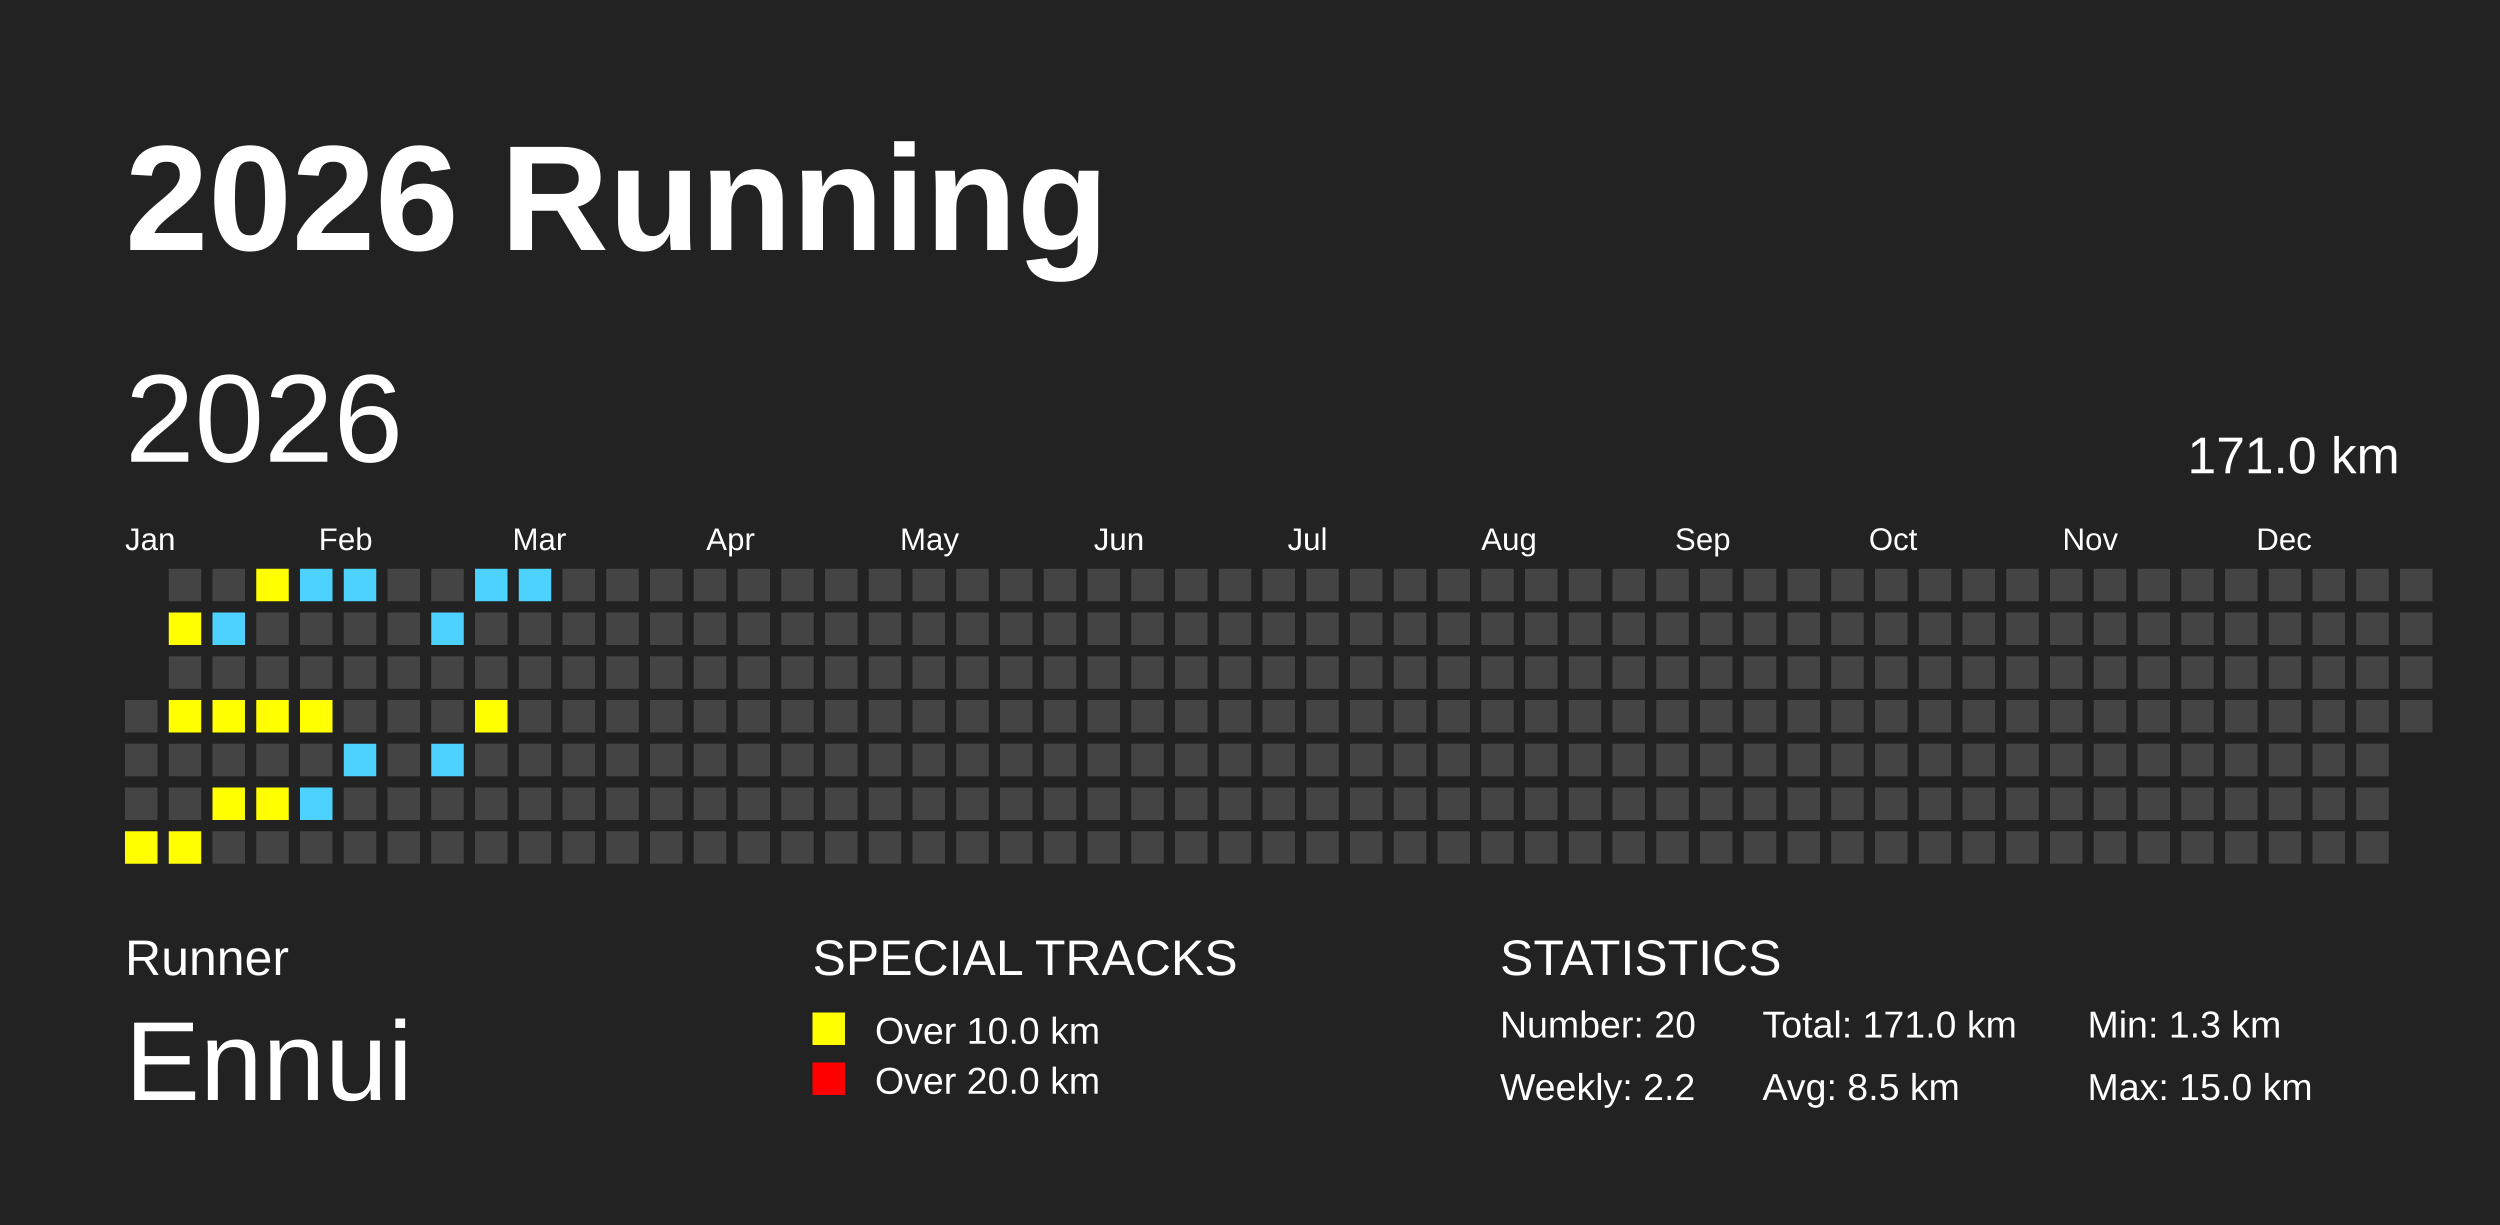
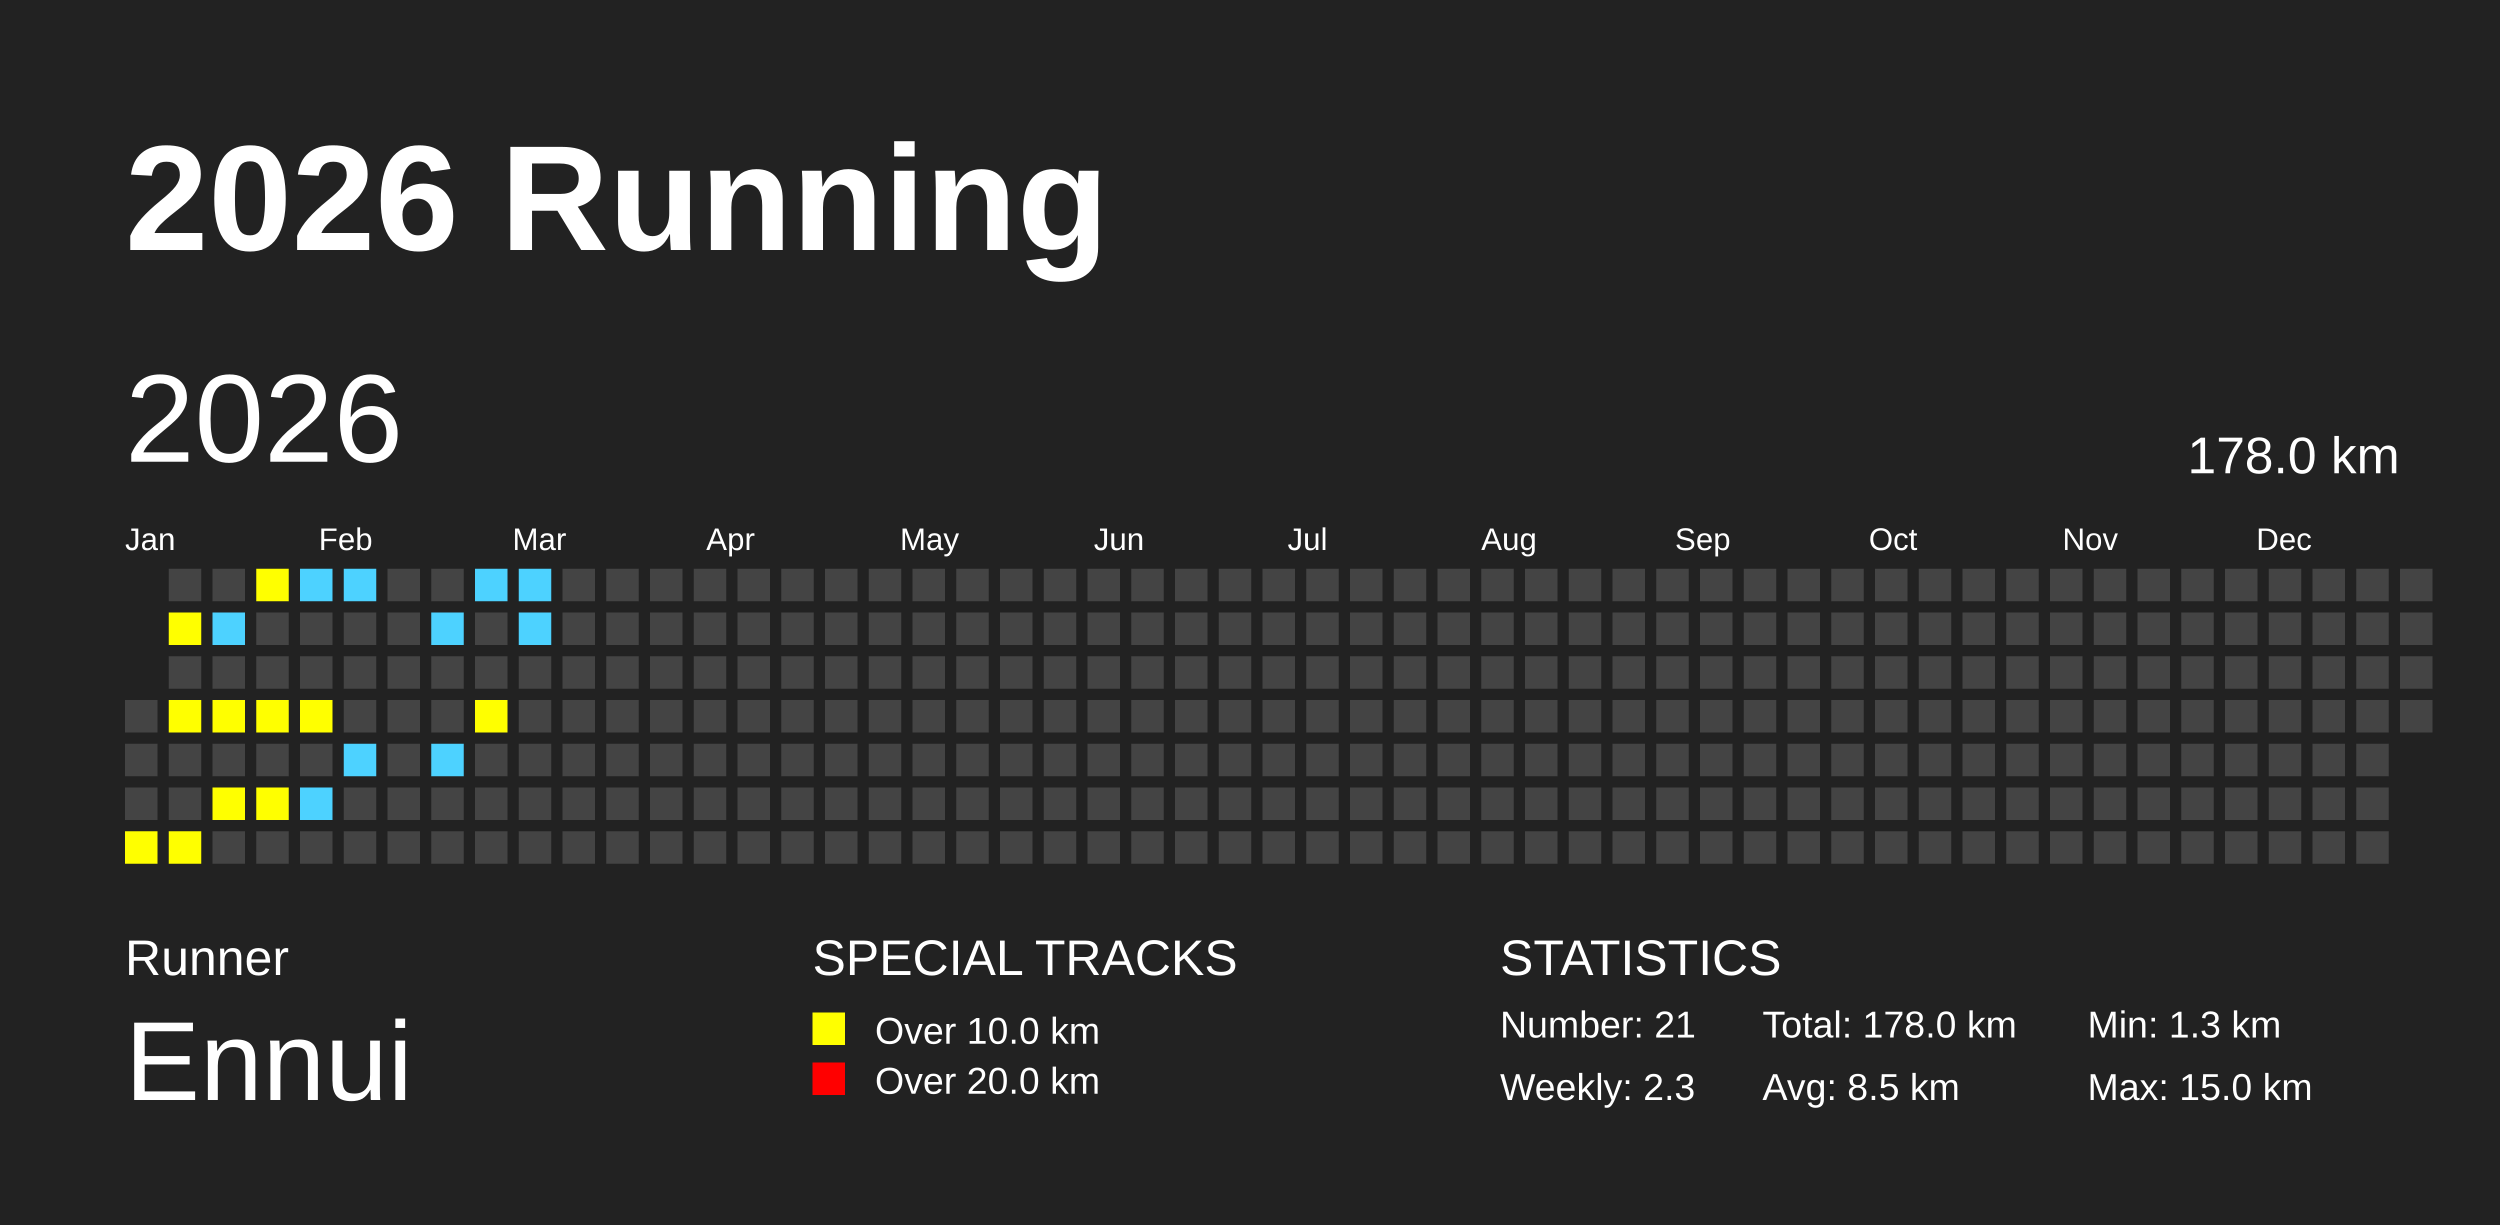
<svg xmlns="http://www.w3.org/2000/svg" baseProfile="full" height="98mm" version="1.1" viewBox="0,0,200,98" width="200mm">
  <defs />
  <rect fill="#222222" height="98" width="200" x="0" y="0" />
  <text fill="#FFFFFF" style="font-size:12px; font-family:Arial; font-weight:bold;" x="10" y="20">2026 Running</text>
  <text fill="#FFFFFF" style="font-size:4px; font-family:Arial" x="10" y="78">Runner</text>
  <text fill="#FFFFFF" style="font-size:9px; font-family:Arial" x="10" y="88">Ennui</text>
  <text fill="#FFFFFF" style="font-size:4px; font-family:Arial" x="65" y="78">SPECIAL TRACKS</text>
  <rect fill="yellow" height="2.6" width="2.6" x="65" y="81" />
  <text fill="#FFFFFF" style="font-size:3px; font-family:Arial" x="70" y="83.5">Over 10.0 km</text>
  <rect fill="red" height="2.6" width="2.6" x="65" y="85" />
  <text fill="#FFFFFF" style="font-size:3px; font-family:Arial" x="70" y="87.5">Over 20.0 km</text>
  <text fill="#FFFFFF" style="font-size:4px; font-family:Arial" x="120" y="78">STATISTICS</text>
-   <text fill="#FFFFFF" style="font-size:3px; font-family:Arial" x="120" y="83">Number: 20</text>
-   <text fill="#FFFFFF" style="font-size:3px; font-family:Arial" x="120" y="88">Weekly: 2.2</text>
-   <text fill="#FFFFFF" style="font-size:3px; font-family:Arial" x="141" y="83">Total: 171.0 km</text>
+   <text fill="#FFFFFF" style="font-size:3px; font-family:Arial" x="120" y="83">Number: 21</text>
+   <text fill="#FFFFFF" style="font-size:3px; font-family:Arial" x="120" y="88">Weekly: 2.3</text>
+   <text fill="#FFFFFF" style="font-size:3px; font-family:Arial" x="141" y="83">Total: 178.0 km</text>
  <text fill="#FFFFFF" style="font-size:3px; font-family:Arial" x="141" y="88">Avg: 8.5 km</text>
  <text fill="#FFFFFF" style="font-size:3px; font-family:Arial" x="167" y="83">Min: 1.3 km</text>
  <text fill="#FFFFFF" style="font-size:3px; font-family:Arial" x="167" y="88">Max: 15.0 km</text>
  <text dominant-baseline="hanging" fill="#FFFFFF" style="font-size:10.0px; font-family:Arial;" x="10" y="30">2026</text>
-   <text dominant-baseline="hanging" fill="#FFFFFF" style="font-size:4.125px; font-family:Arial;" x="175" y="35">171.0 km</text>
+   <text dominant-baseline="hanging" fill="#FFFFFF" style="font-size:4.125px; font-family:Arial;" x="175" y="35">178.0 km</text>
  <text fill="#FFFFFF" style="font-size:2.5px; font-family:Arial" x="10.0" y="44">Jan</text>
  <text fill="#FFFFFF" style="font-size:2.5px; font-family:Arial" x="25.5" y="44">Feb</text>
  <text fill="#FFFFFF" style="font-size:2.5px; font-family:Arial" x="41.0" y="44">Mar</text>
  <text fill="#FFFFFF" style="font-size:2.5px; font-family:Arial" x="56.5" y="44">Apr</text>
  <text fill="#FFFFFF" style="font-size:2.5px; font-family:Arial" x="72.0" y="44">May</text>
  <text fill="#FFFFFF" style="font-size:2.5px; font-family:Arial" x="87.5" y="44">Jun</text>
  <text fill="#FFFFFF" style="font-size:2.5px; font-family:Arial" x="103.0" y="44">Jul</text>
  <text fill="#FFFFFF" style="font-size:2.5px; font-family:Arial" x="118.5" y="44">Aug</text>
  <text fill="#FFFFFF" style="font-size:2.5px; font-family:Arial" x="134.0" y="44">Sep</text>
  <text fill="#FFFFFF" style="font-size:2.5px; font-family:Arial" x="149.5" y="44">Oct</text>
  <text fill="#FFFFFF" style="font-size:2.5px; font-family:Arial" x="165.0" y="44">Nov</text>
  <text fill="#FFFFFF" style="font-size:2.5px; font-family:Arial" x="180.5" y="44">Dec</text>
  <rect fill="#444444" height="2.6" width="2.6" x="10.0" y="56.0" />
  <rect fill="#444444" height="2.6" width="2.6" x="10.0" y="59.5" />
  <rect fill="#444444" height="2.6" width="2.6" x="10.0" y="63.0" />
  <rect fill="yellow" height="2.6" width="2.6" x="10.0" y="66.5" />
  <rect fill="#444444" height="2.6" width="2.6" x="13.5" y="45.5" />
  <rect fill="yellow" height="2.6" width="2.6" x="13.5" y="49.0" />
  <rect fill="#444444" height="2.6" width="2.6" x="13.5" y="52.5" />
  <rect fill="yellow" height="2.6" width="2.6" x="13.5" y="56.0" />
  <rect fill="#444444" height="2.6" width="2.6" x="13.5" y="59.5" />
  <rect fill="#444444" height="2.6" width="2.6" x="13.5" y="63.0" />
  <rect fill="yellow" height="2.6" width="2.6" x="13.5" y="66.5" />
  <rect fill="#444444" height="2.6" width="2.6" x="17.0" y="45.5" />
  <rect fill="#4DD2FF" height="2.6" width="2.6" x="17.0" y="49.0" />
  <rect fill="#444444" height="2.6" width="2.6" x="17.0" y="52.5" />
  <rect fill="yellow" height="2.6" width="2.6" x="17.0" y="56.0" />
  <rect fill="#444444" height="2.6" width="2.6" x="17.0" y="59.5" />
  <rect fill="yellow" height="2.6" width="2.6" x="17.0" y="63.0" />
  <rect fill="#444444" height="2.6" width="2.6" x="17.0" y="66.5" />
  <rect fill="yellow" height="2.6" width="2.6" x="20.5" y="45.5" />
  <rect fill="#444444" height="2.6" width="2.6" x="20.5" y="49.0" />
  <rect fill="#444444" height="2.6" width="2.6" x="20.5" y="52.5" />
  <rect fill="yellow" height="2.6" width="2.6" x="20.5" y="56.0" />
  <rect fill="#444444" height="2.6" width="2.6" x="20.5" y="59.5" />
  <rect fill="yellow" height="2.6" width="2.6" x="20.5" y="63.0" />
  <rect fill="#444444" height="2.6" width="2.6" x="20.5" y="66.5" />
  <rect fill="#4DD2FF" height="2.6" width="2.6" x="24.0" y="45.5" />
  <rect fill="#444444" height="2.6" width="2.6" x="24.0" y="49.0" />
  <rect fill="#444444" height="2.6" width="2.6" x="24.0" y="52.5" />
  <rect fill="yellow" height="2.6" width="2.6" x="24.0" y="56.0" />
  <rect fill="#444444" height="2.6" width="2.6" x="24.0" y="59.5" />
  <rect fill="#4DD2FF" height="2.6" width="2.6" x="24.0" y="63.0" />
  <rect fill="#444444" height="2.6" width="2.6" x="24.0" y="66.5" />
  <rect fill="#4DD2FF" height="2.6" width="2.6" x="27.5" y="45.5" />
  <rect fill="#444444" height="2.6" width="2.6" x="27.5" y="49.0" />
  <rect fill="#444444" height="2.6" width="2.6" x="27.5" y="52.5" />
  <rect fill="#444444" height="2.6" width="2.6" x="27.5" y="56.0" />
  <rect fill="#4DD2FF" height="2.6" width="2.6" x="27.5" y="59.5" />
  <rect fill="#444444" height="2.6" width="2.6" x="27.5" y="63.0" />
  <rect fill="#444444" height="2.6" width="2.6" x="27.5" y="66.5" />
  <rect fill="#444444" height="2.6" width="2.6" x="31.0" y="45.5" />
  <rect fill="#444444" height="2.6" width="2.6" x="31.0" y="49.0" />
  <rect fill="#444444" height="2.6" width="2.6" x="31.0" y="52.5" />
  <rect fill="#444444" height="2.6" width="2.6" x="31.0" y="56.0" />
  <rect fill="#444444" height="2.6" width="2.6" x="31.0" y="59.5" />
  <rect fill="#444444" height="2.6" width="2.6" x="31.0" y="63.0" />
  <rect fill="#444444" height="2.6" width="2.6" x="31.0" y="66.5" />
  <rect fill="#444444" height="2.6" width="2.6" x="34.5" y="45.5" />
  <rect fill="#4DD2FF" height="2.6" width="2.6" x="34.5" y="49.0" />
  <rect fill="#444444" height="2.6" width="2.6" x="34.5" y="52.5" />
  <rect fill="#444444" height="2.6" width="2.6" x="34.5" y="56.0" />
  <rect fill="#4DD2FF" height="2.6" width="2.6" x="34.5" y="59.5" />
  <rect fill="#444444" height="2.6" width="2.6" x="34.5" y="63.0" />
  <rect fill="#444444" height="2.6" width="2.6" x="34.5" y="66.5" />
  <rect fill="#4DD2FF" height="2.6" width="2.6" x="38.0" y="45.5" />
  <rect fill="#444444" height="2.6" width="2.6" x="38.0" y="49.0" />
  <rect fill="#444444" height="2.6" width="2.6" x="38.0" y="52.5" />
  <rect fill="yellow" height="2.6" width="2.6" x="38.0" y="56.0" />
  <rect fill="#444444" height="2.6" width="2.6" x="38.0" y="59.5" />
  <rect fill="#444444" height="2.6" width="2.6" x="38.0" y="63.0" />
  <rect fill="#444444" height="2.6" width="2.6" x="38.0" y="66.5" />
  <rect fill="#4DD2FF" height="2.6" width="2.6" x="41.5" y="45.5" />
-   <rect fill="#444444" height="2.6" width="2.6" x="41.5" y="49.0" />
+   <rect fill="#4DD2FF" height="2.6" width="2.6" x="41.5" y="49.0" />
  <rect fill="#444444" height="2.6" width="2.6" x="41.5" y="52.5" />
  <rect fill="#444444" height="2.6" width="2.6" x="41.5" y="56.0" />
  <rect fill="#444444" height="2.6" width="2.6" x="41.5" y="59.5" />
  <rect fill="#444444" height="2.6" width="2.6" x="41.5" y="63.0" />
  <rect fill="#444444" height="2.6" width="2.6" x="41.5" y="66.5" />
  <rect fill="#444444" height="2.6" width="2.6" x="45.0" y="45.5" />
  <rect fill="#444444" height="2.6" width="2.6" x="45.0" y="49.0" />
  <rect fill="#444444" height="2.6" width="2.6" x="45.0" y="52.5" />
  <rect fill="#444444" height="2.6" width="2.6" x="45.0" y="56.0" />
  <rect fill="#444444" height="2.6" width="2.6" x="45.0" y="59.5" />
  <rect fill="#444444" height="2.6" width="2.6" x="45.0" y="63.0" />
  <rect fill="#444444" height="2.6" width="2.6" x="45.0" y="66.5" />
  <rect fill="#444444" height="2.6" width="2.6" x="48.5" y="45.5" />
  <rect fill="#444444" height="2.6" width="2.6" x="48.5" y="49.0" />
  <rect fill="#444444" height="2.6" width="2.6" x="48.5" y="52.5" />
  <rect fill="#444444" height="2.6" width="2.6" x="48.5" y="56.0" />
  <rect fill="#444444" height="2.6" width="2.6" x="48.5" y="59.5" />
  <rect fill="#444444" height="2.6" width="2.6" x="48.5" y="63.0" />
  <rect fill="#444444" height="2.6" width="2.6" x="48.5" y="66.5" />
  <rect fill="#444444" height="2.6" width="2.6" x="52.0" y="45.5" />
  <rect fill="#444444" height="2.6" width="2.6" x="52.0" y="49.0" />
  <rect fill="#444444" height="2.6" width="2.6" x="52.0" y="52.5" />
  <rect fill="#444444" height="2.6" width="2.6" x="52.0" y="56.0" />
  <rect fill="#444444" height="2.6" width="2.6" x="52.0" y="59.5" />
  <rect fill="#444444" height="2.6" width="2.6" x="52.0" y="63.0" />
  <rect fill="#444444" height="2.6" width="2.6" x="52.0" y="66.5" />
  <rect fill="#444444" height="2.6" width="2.6" x="55.5" y="45.5" />
  <rect fill="#444444" height="2.6" width="2.6" x="55.5" y="49.0" />
  <rect fill="#444444" height="2.6" width="2.6" x="55.5" y="52.5" />
  <rect fill="#444444" height="2.6" width="2.6" x="55.5" y="56.0" />
  <rect fill="#444444" height="2.6" width="2.6" x="55.5" y="59.5" />
  <rect fill="#444444" height="2.6" width="2.6" x="55.5" y="63.0" />
  <rect fill="#444444" height="2.6" width="2.6" x="55.5" y="66.5" />
  <rect fill="#444444" height="2.6" width="2.6" x="59.0" y="45.5" />
  <rect fill="#444444" height="2.6" width="2.6" x="59.0" y="49.0" />
  <rect fill="#444444" height="2.6" width="2.6" x="59.0" y="52.5" />
  <rect fill="#444444" height="2.6" width="2.6" x="59.0" y="56.0" />
  <rect fill="#444444" height="2.6" width="2.6" x="59.0" y="59.5" />
  <rect fill="#444444" height="2.6" width="2.6" x="59.0" y="63.0" />
  <rect fill="#444444" height="2.6" width="2.6" x="59.0" y="66.5" />
  <rect fill="#444444" height="2.6" width="2.6" x="62.5" y="45.5" />
  <rect fill="#444444" height="2.6" width="2.6" x="62.5" y="49.0" />
  <rect fill="#444444" height="2.6" width="2.6" x="62.5" y="52.5" />
  <rect fill="#444444" height="2.6" width="2.6" x="62.5" y="56.0" />
  <rect fill="#444444" height="2.6" width="2.6" x="62.5" y="59.5" />
  <rect fill="#444444" height="2.6" width="2.6" x="62.5" y="63.0" />
  <rect fill="#444444" height="2.6" width="2.6" x="62.5" y="66.5" />
  <rect fill="#444444" height="2.6" width="2.6" x="66.0" y="45.5" />
  <rect fill="#444444" height="2.6" width="2.6" x="66.0" y="49.0" />
  <rect fill="#444444" height="2.6" width="2.6" x="66.0" y="52.5" />
  <rect fill="#444444" height="2.6" width="2.6" x="66.0" y="56.0" />
  <rect fill="#444444" height="2.6" width="2.6" x="66.0" y="59.5" />
  <rect fill="#444444" height="2.6" width="2.6" x="66.0" y="63.0" />
  <rect fill="#444444" height="2.6" width="2.6" x="66.0" y="66.5" />
  <rect fill="#444444" height="2.6" width="2.6" x="69.5" y="45.5" />
  <rect fill="#444444" height="2.6" width="2.6" x="69.5" y="49.0" />
  <rect fill="#444444" height="2.6" width="2.6" x="69.5" y="52.5" />
  <rect fill="#444444" height="2.6" width="2.6" x="69.5" y="56.0" />
  <rect fill="#444444" height="2.6" width="2.6" x="69.5" y="59.5" />
  <rect fill="#444444" height="2.6" width="2.6" x="69.5" y="63.0" />
  <rect fill="#444444" height="2.6" width="2.6" x="69.5" y="66.5" />
  <rect fill="#444444" height="2.6" width="2.6" x="73.0" y="45.5" />
  <rect fill="#444444" height="2.6" width="2.6" x="73.0" y="49.0" />
  <rect fill="#444444" height="2.6" width="2.6" x="73.0" y="52.5" />
  <rect fill="#444444" height="2.6" width="2.6" x="73.0" y="56.0" />
  <rect fill="#444444" height="2.6" width="2.6" x="73.0" y="59.5" />
  <rect fill="#444444" height="2.6" width="2.6" x="73.0" y="63.0" />
  <rect fill="#444444" height="2.6" width="2.6" x="73.0" y="66.5" />
  <rect fill="#444444" height="2.6" width="2.6" x="76.5" y="45.5" />
  <rect fill="#444444" height="2.6" width="2.6" x="76.5" y="49.0" />
  <rect fill="#444444" height="2.6" width="2.6" x="76.5" y="52.5" />
  <rect fill="#444444" height="2.6" width="2.6" x="76.5" y="56.0" />
  <rect fill="#444444" height="2.6" width="2.6" x="76.5" y="59.5" />
  <rect fill="#444444" height="2.6" width="2.6" x="76.5" y="63.0" />
  <rect fill="#444444" height="2.6" width="2.6" x="76.5" y="66.5" />
  <rect fill="#444444" height="2.6" width="2.6" x="80.0" y="45.5" />
  <rect fill="#444444" height="2.6" width="2.6" x="80.0" y="49.0" />
  <rect fill="#444444" height="2.6" width="2.6" x="80.0" y="52.5" />
  <rect fill="#444444" height="2.6" width="2.6" x="80.0" y="56.0" />
  <rect fill="#444444" height="2.6" width="2.6" x="80.0" y="59.5" />
  <rect fill="#444444" height="2.6" width="2.6" x="80.0" y="63.0" />
  <rect fill="#444444" height="2.6" width="2.6" x="80.0" y="66.5" />
  <rect fill="#444444" height="2.6" width="2.6" x="83.5" y="45.5" />
  <rect fill="#444444" height="2.6" width="2.6" x="83.5" y="49.0" />
  <rect fill="#444444" height="2.6" width="2.6" x="83.5" y="52.5" />
  <rect fill="#444444" height="2.6" width="2.6" x="83.5" y="56.0" />
  <rect fill="#444444" height="2.6" width="2.6" x="83.5" y="59.5" />
  <rect fill="#444444" height="2.6" width="2.6" x="83.5" y="63.0" />
  <rect fill="#444444" height="2.6" width="2.6" x="83.5" y="66.5" />
  <rect fill="#444444" height="2.6" width="2.6" x="87.0" y="45.5" />
  <rect fill="#444444" height="2.6" width="2.6" x="87.0" y="49.0" />
  <rect fill="#444444" height="2.6" width="2.6" x="87.0" y="52.5" />
  <rect fill="#444444" height="2.6" width="2.6" x="87.0" y="56.0" />
  <rect fill="#444444" height="2.6" width="2.6" x="87.0" y="59.5" />
  <rect fill="#444444" height="2.6" width="2.6" x="87.0" y="63.0" />
  <rect fill="#444444" height="2.6" width="2.6" x="87.0" y="66.5" />
  <rect fill="#444444" height="2.6" width="2.6" x="90.5" y="45.5" />
  <rect fill="#444444" height="2.6" width="2.6" x="90.5" y="49.0" />
  <rect fill="#444444" height="2.6" width="2.6" x="90.5" y="52.5" />
  <rect fill="#444444" height="2.6" width="2.6" x="90.5" y="56.0" />
  <rect fill="#444444" height="2.6" width="2.6" x="90.5" y="59.5" />
  <rect fill="#444444" height="2.6" width="2.6" x="90.5" y="63.0" />
  <rect fill="#444444" height="2.6" width="2.6" x="90.5" y="66.5" />
  <rect fill="#444444" height="2.6" width="2.6" x="94.0" y="45.5" />
  <rect fill="#444444" height="2.6" width="2.6" x="94.0" y="49.0" />
  <rect fill="#444444" height="2.6" width="2.6" x="94.0" y="52.5" />
  <rect fill="#444444" height="2.6" width="2.6" x="94.0" y="56.0" />
  <rect fill="#444444" height="2.6" width="2.6" x="94.0" y="59.5" />
  <rect fill="#444444" height="2.6" width="2.6" x="94.0" y="63.0" />
  <rect fill="#444444" height="2.6" width="2.6" x="94.0" y="66.5" />
  <rect fill="#444444" height="2.6" width="2.6" x="97.5" y="45.5" />
  <rect fill="#444444" height="2.6" width="2.6" x="97.5" y="49.0" />
  <rect fill="#444444" height="2.6" width="2.6" x="97.5" y="52.5" />
  <rect fill="#444444" height="2.6" width="2.6" x="97.5" y="56.0" />
  <rect fill="#444444" height="2.6" width="2.6" x="97.5" y="59.5" />
  <rect fill="#444444" height="2.6" width="2.6" x="97.5" y="63.0" />
  <rect fill="#444444" height="2.6" width="2.6" x="97.5" y="66.5" />
  <rect fill="#444444" height="2.6" width="2.6" x="101.0" y="45.5" />
  <rect fill="#444444" height="2.6" width="2.6" x="101.0" y="49.0" />
  <rect fill="#444444" height="2.6" width="2.6" x="101.0" y="52.5" />
  <rect fill="#444444" height="2.6" width="2.6" x="101.0" y="56.0" />
  <rect fill="#444444" height="2.6" width="2.6" x="101.0" y="59.5" />
  <rect fill="#444444" height="2.6" width="2.6" x="101.0" y="63.0" />
  <rect fill="#444444" height="2.6" width="2.6" x="101.0" y="66.5" />
  <rect fill="#444444" height="2.6" width="2.6" x="104.5" y="45.5" />
  <rect fill="#444444" height="2.6" width="2.6" x="104.5" y="49.0" />
  <rect fill="#444444" height="2.6" width="2.6" x="104.5" y="52.5" />
  <rect fill="#444444" height="2.6" width="2.6" x="104.5" y="56.0" />
  <rect fill="#444444" height="2.6" width="2.6" x="104.5" y="59.5" />
  <rect fill="#444444" height="2.6" width="2.6" x="104.5" y="63.0" />
  <rect fill="#444444" height="2.6" width="2.6" x="104.5" y="66.5" />
  <rect fill="#444444" height="2.6" width="2.6" x="108.0" y="45.5" />
  <rect fill="#444444" height="2.6" width="2.6" x="108.0" y="49.0" />
  <rect fill="#444444" height="2.6" width="2.6" x="108.0" y="52.5" />
  <rect fill="#444444" height="2.6" width="2.6" x="108.0" y="56.0" />
  <rect fill="#444444" height="2.6" width="2.6" x="108.0" y="59.5" />
  <rect fill="#444444" height="2.6" width="2.6" x="108.0" y="63.0" />
  <rect fill="#444444" height="2.6" width="2.6" x="108.0" y="66.5" />
  <rect fill="#444444" height="2.6" width="2.6" x="111.5" y="45.5" />
  <rect fill="#444444" height="2.6" width="2.6" x="111.5" y="49.0" />
  <rect fill="#444444" height="2.6" width="2.6" x="111.5" y="52.5" />
  <rect fill="#444444" height="2.6" width="2.6" x="111.5" y="56.0" />
  <rect fill="#444444" height="2.6" width="2.6" x="111.5" y="59.5" />
  <rect fill="#444444" height="2.6" width="2.6" x="111.5" y="63.0" />
  <rect fill="#444444" height="2.6" width="2.6" x="111.5" y="66.5" />
  <rect fill="#444444" height="2.6" width="2.6" x="115.0" y="45.5" />
  <rect fill="#444444" height="2.6" width="2.6" x="115.0" y="49.0" />
  <rect fill="#444444" height="2.6" width="2.6" x="115.0" y="52.5" />
  <rect fill="#444444" height="2.6" width="2.6" x="115.0" y="56.0" />
  <rect fill="#444444" height="2.6" width="2.6" x="115.0" y="59.5" />
  <rect fill="#444444" height="2.6" width="2.6" x="115.0" y="63.0" />
  <rect fill="#444444" height="2.6" width="2.6" x="115.0" y="66.5" />
  <rect fill="#444444" height="2.6" width="2.6" x="118.5" y="45.5" />
  <rect fill="#444444" height="2.6" width="2.6" x="118.5" y="49.0" />
  <rect fill="#444444" height="2.6" width="2.6" x="118.5" y="52.5" />
  <rect fill="#444444" height="2.6" width="2.6" x="118.5" y="56.0" />
  <rect fill="#444444" height="2.6" width="2.6" x="118.5" y="59.5" />
  <rect fill="#444444" height="2.6" width="2.6" x="118.5" y="63.0" />
  <rect fill="#444444" height="2.6" width="2.6" x="118.5" y="66.5" />
  <rect fill="#444444" height="2.6" width="2.6" x="122.0" y="45.5" />
  <rect fill="#444444" height="2.6" width="2.6" x="122.0" y="49.0" />
  <rect fill="#444444" height="2.6" width="2.6" x="122.0" y="52.5" />
  <rect fill="#444444" height="2.6" width="2.6" x="122.0" y="56.0" />
  <rect fill="#444444" height="2.6" width="2.6" x="122.0" y="59.5" />
  <rect fill="#444444" height="2.6" width="2.6" x="122.0" y="63.0" />
  <rect fill="#444444" height="2.6" width="2.6" x="122.0" y="66.5" />
  <rect fill="#444444" height="2.6" width="2.6" x="125.5" y="45.5" />
  <rect fill="#444444" height="2.6" width="2.6" x="125.5" y="49.0" />
  <rect fill="#444444" height="2.6" width="2.6" x="125.5" y="52.5" />
  <rect fill="#444444" height="2.6" width="2.6" x="125.5" y="56.0" />
  <rect fill="#444444" height="2.6" width="2.6" x="125.5" y="59.5" />
  <rect fill="#444444" height="2.6" width="2.6" x="125.5" y="63.0" />
  <rect fill="#444444" height="2.6" width="2.6" x="125.5" y="66.5" />
  <rect fill="#444444" height="2.6" width="2.6" x="129.0" y="45.5" />
  <rect fill="#444444" height="2.6" width="2.6" x="129.0" y="49.0" />
  <rect fill="#444444" height="2.6" width="2.6" x="129.0" y="52.5" />
  <rect fill="#444444" height="2.6" width="2.6" x="129.0" y="56.0" />
  <rect fill="#444444" height="2.6" width="2.6" x="129.0" y="59.5" />
  <rect fill="#444444" height="2.6" width="2.6" x="129.0" y="63.0" />
  <rect fill="#444444" height="2.6" width="2.6" x="129.0" y="66.5" />
  <rect fill="#444444" height="2.6" width="2.6" x="132.5" y="45.5" />
  <rect fill="#444444" height="2.6" width="2.6" x="132.5" y="49.0" />
  <rect fill="#444444" height="2.6" width="2.6" x="132.5" y="52.5" />
  <rect fill="#444444" height="2.6" width="2.6" x="132.5" y="56.0" />
  <rect fill="#444444" height="2.6" width="2.6" x="132.5" y="59.5" />
  <rect fill="#444444" height="2.6" width="2.6" x="132.5" y="63.0" />
  <rect fill="#444444" height="2.6" width="2.6" x="132.5" y="66.5" />
  <rect fill="#444444" height="2.6" width="2.6" x="136.0" y="45.5" />
  <rect fill="#444444" height="2.6" width="2.6" x="136.0" y="49.0" />
  <rect fill="#444444" height="2.6" width="2.6" x="136.0" y="52.5" />
  <rect fill="#444444" height="2.6" width="2.6" x="136.0" y="56.0" />
  <rect fill="#444444" height="2.6" width="2.6" x="136.0" y="59.5" />
  <rect fill="#444444" height="2.6" width="2.6" x="136.0" y="63.0" />
  <rect fill="#444444" height="2.6" width="2.6" x="136.0" y="66.5" />
  <rect fill="#444444" height="2.6" width="2.6" x="139.5" y="45.5" />
  <rect fill="#444444" height="2.6" width="2.6" x="139.5" y="49.0" />
  <rect fill="#444444" height="2.6" width="2.6" x="139.5" y="52.5" />
  <rect fill="#444444" height="2.6" width="2.6" x="139.5" y="56.0" />
  <rect fill="#444444" height="2.6" width="2.6" x="139.5" y="59.5" />
  <rect fill="#444444" height="2.6" width="2.6" x="139.5" y="63.0" />
  <rect fill="#444444" height="2.6" width="2.6" x="139.5" y="66.5" />
  <rect fill="#444444" height="2.6" width="2.6" x="143.0" y="45.5" />
  <rect fill="#444444" height="2.6" width="2.6" x="143.0" y="49.0" />
  <rect fill="#444444" height="2.6" width="2.6" x="143.0" y="52.5" />
  <rect fill="#444444" height="2.6" width="2.6" x="143.0" y="56.0" />
  <rect fill="#444444" height="2.6" width="2.6" x="143.0" y="59.5" />
  <rect fill="#444444" height="2.6" width="2.6" x="143.0" y="63.0" />
  <rect fill="#444444" height="2.6" width="2.6" x="143.0" y="66.5" />
  <rect fill="#444444" height="2.6" width="2.6" x="146.5" y="45.5" />
  <rect fill="#444444" height="2.6" width="2.6" x="146.5" y="49.0" />
  <rect fill="#444444" height="2.6" width="2.6" x="146.5" y="52.5" />
  <rect fill="#444444" height="2.6" width="2.6" x="146.5" y="56.0" />
  <rect fill="#444444" height="2.6" width="2.6" x="146.5" y="59.5" />
  <rect fill="#444444" height="2.6" width="2.6" x="146.5" y="63.0" />
  <rect fill="#444444" height="2.6" width="2.6" x="146.5" y="66.5" />
  <rect fill="#444444" height="2.6" width="2.6" x="150.0" y="45.5" />
  <rect fill="#444444" height="2.6" width="2.6" x="150.0" y="49.0" />
  <rect fill="#444444" height="2.6" width="2.6" x="150.0" y="52.5" />
  <rect fill="#444444" height="2.6" width="2.6" x="150.0" y="56.0" />
  <rect fill="#444444" height="2.6" width="2.6" x="150.0" y="59.5" />
  <rect fill="#444444" height="2.6" width="2.6" x="150.0" y="63.0" />
  <rect fill="#444444" height="2.6" width="2.6" x="150.0" y="66.5" />
  <rect fill="#444444" height="2.6" width="2.6" x="153.5" y="45.5" />
  <rect fill="#444444" height="2.6" width="2.6" x="153.5" y="49.0" />
  <rect fill="#444444" height="2.6" width="2.6" x="153.5" y="52.5" />
  <rect fill="#444444" height="2.6" width="2.6" x="153.5" y="56.0" />
  <rect fill="#444444" height="2.6" width="2.6" x="153.5" y="59.5" />
  <rect fill="#444444" height="2.6" width="2.6" x="153.5" y="63.0" />
  <rect fill="#444444" height="2.6" width="2.6" x="153.5" y="66.5" />
  <rect fill="#444444" height="2.6" width="2.6" x="157.0" y="45.5" />
  <rect fill="#444444" height="2.6" width="2.6" x="157.0" y="49.0" />
  <rect fill="#444444" height="2.6" width="2.6" x="157.0" y="52.5" />
  <rect fill="#444444" height="2.6" width="2.6" x="157.0" y="56.0" />
  <rect fill="#444444" height="2.6" width="2.6" x="157.0" y="59.5" />
  <rect fill="#444444" height="2.6" width="2.6" x="157.0" y="63.0" />
  <rect fill="#444444" height="2.6" width="2.6" x="157.0" y="66.5" />
  <rect fill="#444444" height="2.6" width="2.6" x="160.5" y="45.5" />
  <rect fill="#444444" height="2.6" width="2.6" x="160.5" y="49.0" />
  <rect fill="#444444" height="2.6" width="2.6" x="160.5" y="52.5" />
  <rect fill="#444444" height="2.6" width="2.6" x="160.5" y="56.0" />
  <rect fill="#444444" height="2.6" width="2.6" x="160.5" y="59.5" />
  <rect fill="#444444" height="2.6" width="2.6" x="160.5" y="63.0" />
  <rect fill="#444444" height="2.6" width="2.6" x="160.5" y="66.5" />
  <rect fill="#444444" height="2.6" width="2.6" x="164.0" y="45.5" />
  <rect fill="#444444" height="2.6" width="2.6" x="164.0" y="49.0" />
  <rect fill="#444444" height="2.6" width="2.6" x="164.0" y="52.5" />
  <rect fill="#444444" height="2.6" width="2.6" x="164.0" y="56.0" />
  <rect fill="#444444" height="2.6" width="2.6" x="164.0" y="59.5" />
  <rect fill="#444444" height="2.6" width="2.6" x="164.0" y="63.0" />
  <rect fill="#444444" height="2.6" width="2.6" x="164.0" y="66.5" />
  <rect fill="#444444" height="2.6" width="2.6" x="167.5" y="45.5" />
  <rect fill="#444444" height="2.6" width="2.6" x="167.5" y="49.0" />
  <rect fill="#444444" height="2.6" width="2.6" x="167.5" y="52.5" />
  <rect fill="#444444" height="2.6" width="2.6" x="167.5" y="56.0" />
  <rect fill="#444444" height="2.6" width="2.6" x="167.5" y="59.5" />
  <rect fill="#444444" height="2.6" width="2.6" x="167.5" y="63.0" />
  <rect fill="#444444" height="2.6" width="2.6" x="167.5" y="66.5" />
  <rect fill="#444444" height="2.6" width="2.6" x="171.0" y="45.5" />
  <rect fill="#444444" height="2.6" width="2.6" x="171.0" y="49.0" />
  <rect fill="#444444" height="2.6" width="2.6" x="171.0" y="52.5" />
  <rect fill="#444444" height="2.6" width="2.6" x="171.0" y="56.0" />
  <rect fill="#444444" height="2.6" width="2.6" x="171.0" y="59.5" />
  <rect fill="#444444" height="2.6" width="2.6" x="171.0" y="63.0" />
  <rect fill="#444444" height="2.6" width="2.6" x="171.0" y="66.5" />
  <rect fill="#444444" height="2.6" width="2.6" x="174.5" y="45.5" />
  <rect fill="#444444" height="2.6" width="2.6" x="174.5" y="49.0" />
  <rect fill="#444444" height="2.6" width="2.6" x="174.5" y="52.5" />
  <rect fill="#444444" height="2.6" width="2.6" x="174.5" y="56.0" />
  <rect fill="#444444" height="2.6" width="2.6" x="174.5" y="59.5" />
  <rect fill="#444444" height="2.6" width="2.6" x="174.5" y="63.0" />
  <rect fill="#444444" height="2.6" width="2.6" x="174.5" y="66.5" />
  <rect fill="#444444" height="2.6" width="2.6" x="178.0" y="45.5" />
  <rect fill="#444444" height="2.6" width="2.6" x="178.0" y="49.0" />
  <rect fill="#444444" height="2.6" width="2.6" x="178.0" y="52.5" />
  <rect fill="#444444" height="2.6" width="2.6" x="178.0" y="56.0" />
  <rect fill="#444444" height="2.6" width="2.6" x="178.0" y="59.5" />
  <rect fill="#444444" height="2.6" width="2.6" x="178.0" y="63.0" />
  <rect fill="#444444" height="2.6" width="2.6" x="178.0" y="66.5" />
  <rect fill="#444444" height="2.6" width="2.6" x="181.5" y="45.5" />
  <rect fill="#444444" height="2.6" width="2.6" x="181.5" y="49.0" />
  <rect fill="#444444" height="2.6" width="2.6" x="181.5" y="52.5" />
  <rect fill="#444444" height="2.6" width="2.6" x="181.5" y="56.0" />
  <rect fill="#444444" height="2.6" width="2.6" x="181.5" y="59.5" />
  <rect fill="#444444" height="2.6" width="2.6" x="181.5" y="63.0" />
  <rect fill="#444444" height="2.6" width="2.6" x="181.5" y="66.5" />
  <rect fill="#444444" height="2.6" width="2.6" x="185.0" y="45.5" />
  <rect fill="#444444" height="2.6" width="2.6" x="185.0" y="49.0" />
  <rect fill="#444444" height="2.6" width="2.6" x="185.0" y="52.5" />
  <rect fill="#444444" height="2.6" width="2.6" x="185.0" y="56.0" />
  <rect fill="#444444" height="2.6" width="2.6" x="185.0" y="59.5" />
  <rect fill="#444444" height="2.6" width="2.6" x="185.0" y="63.0" />
  <rect fill="#444444" height="2.6" width="2.6" x="185.0" y="66.5" />
  <rect fill="#444444" height="2.6" width="2.6" x="188.5" y="45.5" />
  <rect fill="#444444" height="2.6" width="2.6" x="188.5" y="49.0" />
  <rect fill="#444444" height="2.6" width="2.6" x="188.5" y="52.5" />
  <rect fill="#444444" height="2.6" width="2.6" x="188.5" y="56.0" />
  <rect fill="#444444" height="2.6" width="2.6" x="188.5" y="59.5" />
  <rect fill="#444444" height="2.6" width="2.6" x="188.5" y="63.0" />
  <rect fill="#444444" height="2.6" width="2.6" x="188.5" y="66.5" />
  <rect fill="#444444" height="2.6" width="2.6" x="192.0" y="45.5" />
  <rect fill="#444444" height="2.6" width="2.6" x="192.0" y="49.0" />
  <rect fill="#444444" height="2.6" width="2.6" x="192.0" y="52.5" />
  <rect fill="#444444" height="2.6" width="2.6" x="192.0" y="56.0" />
</svg>
